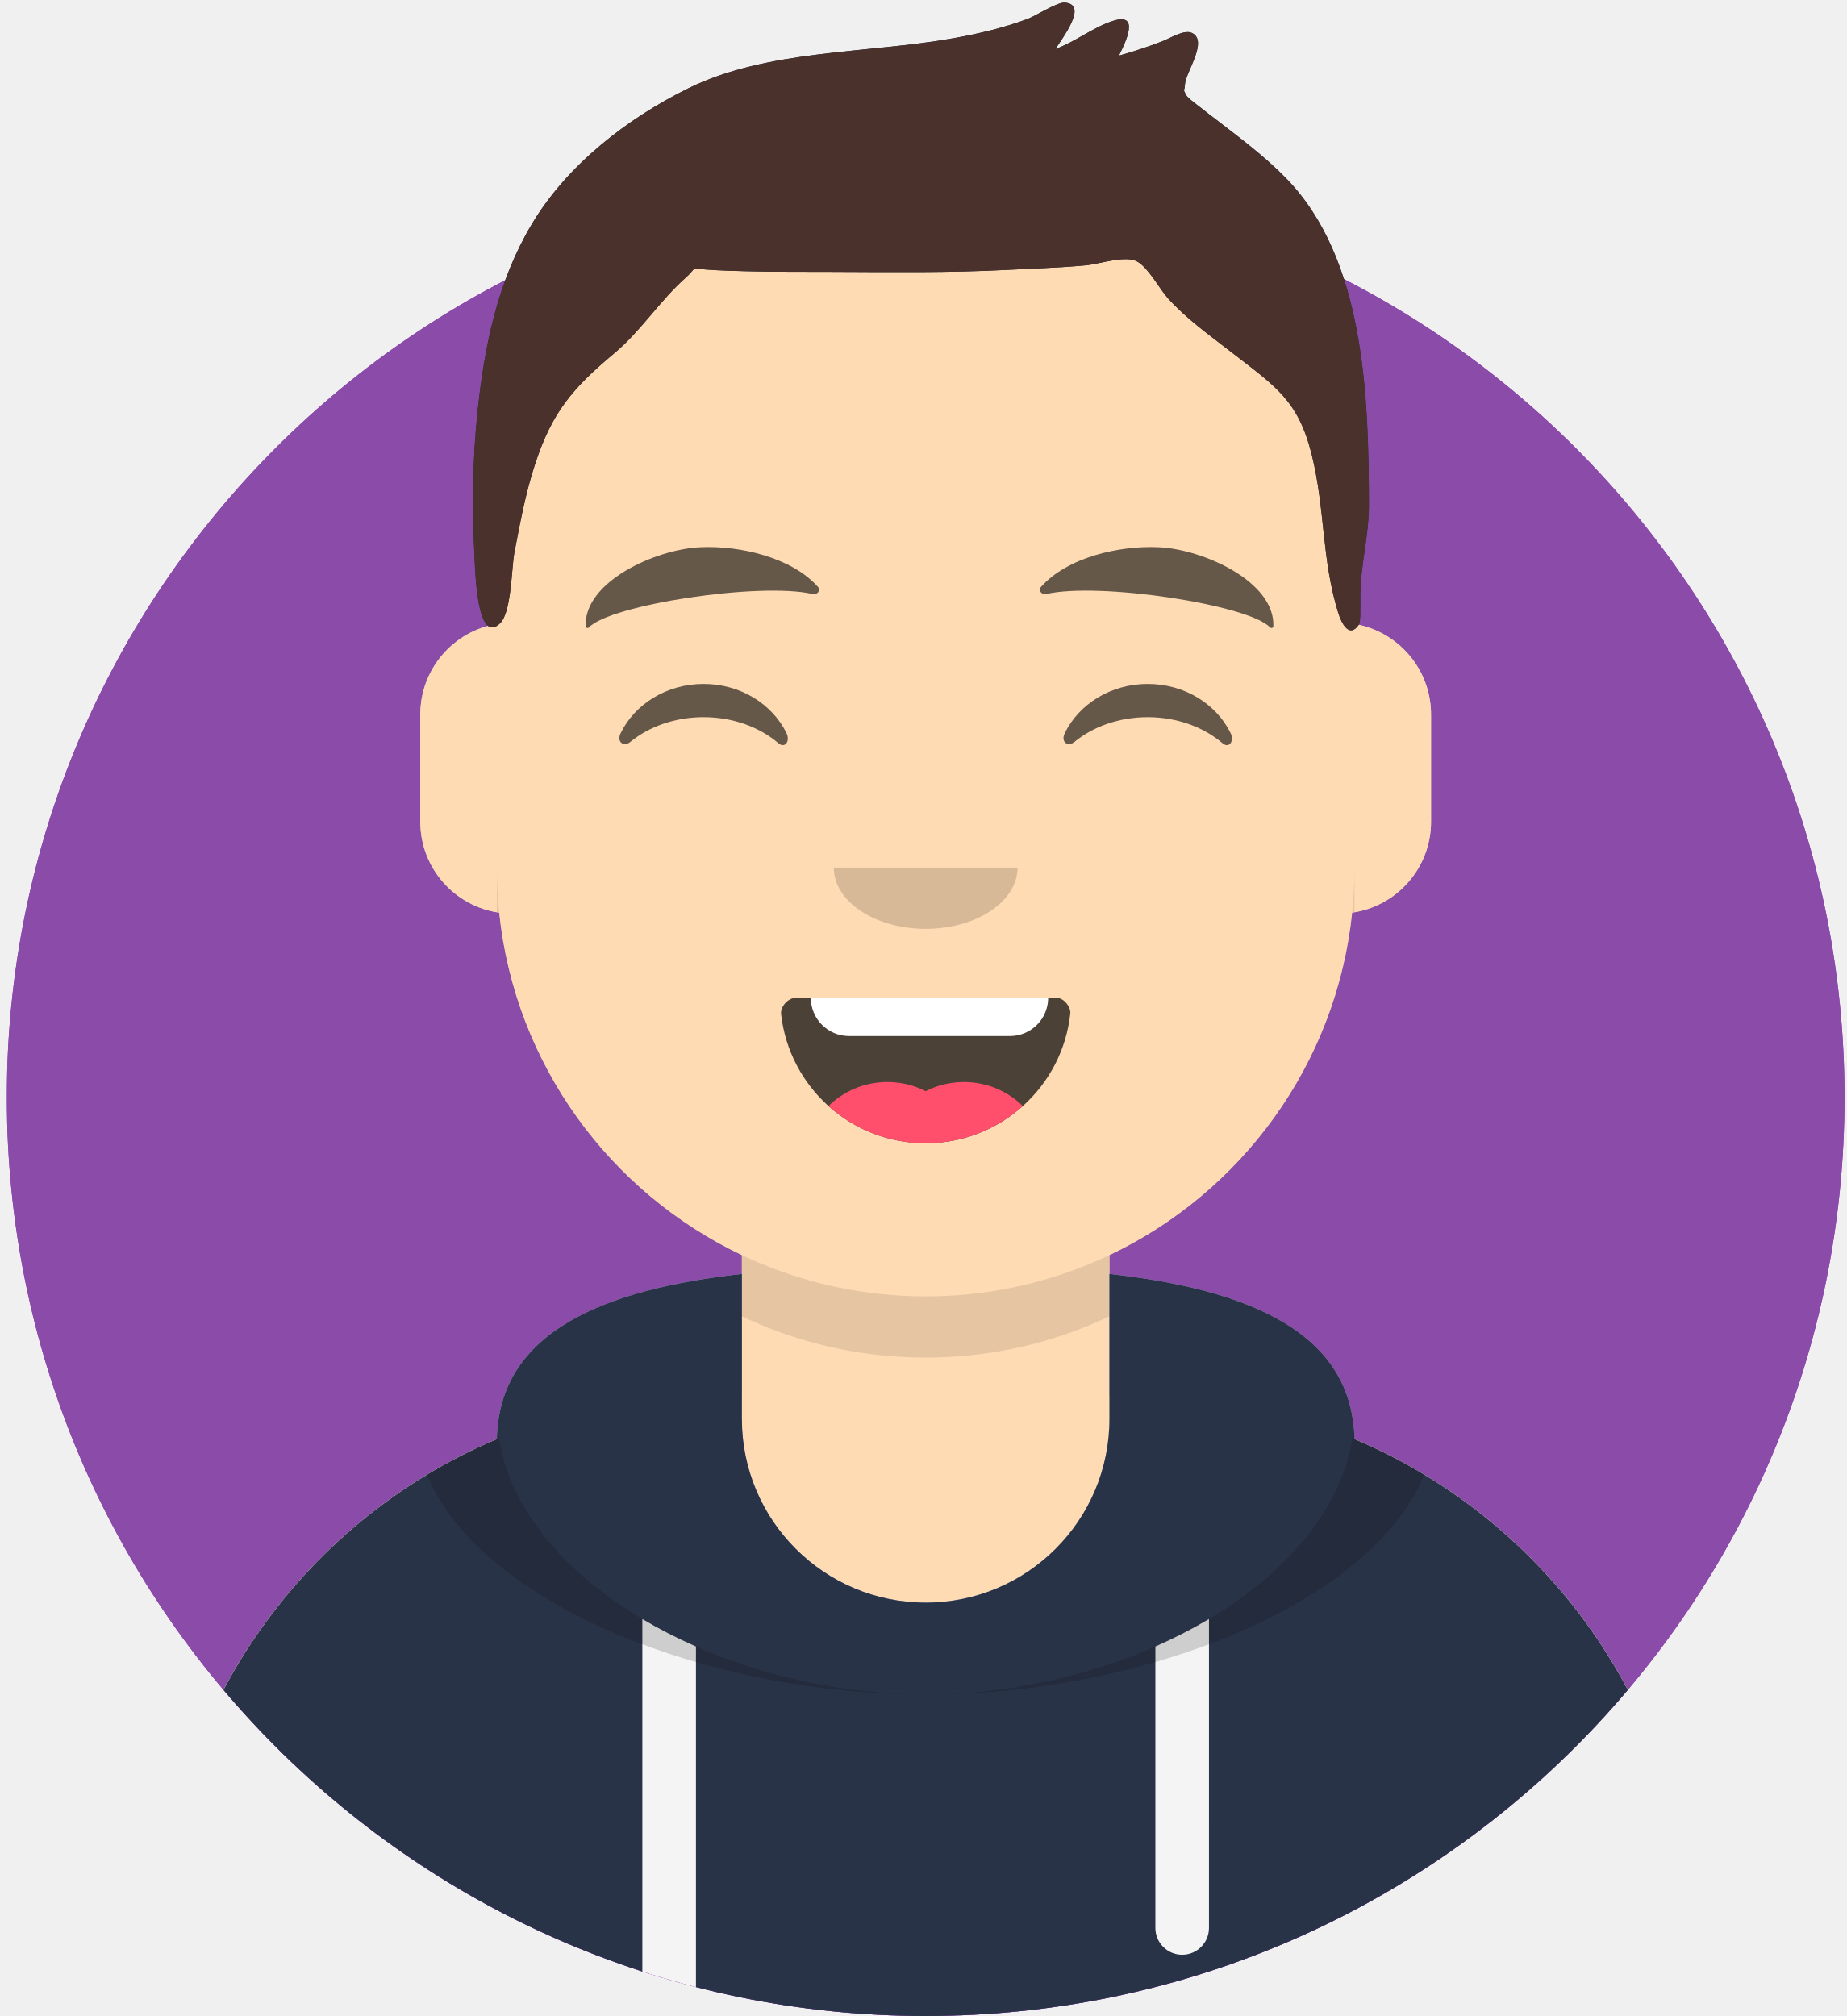
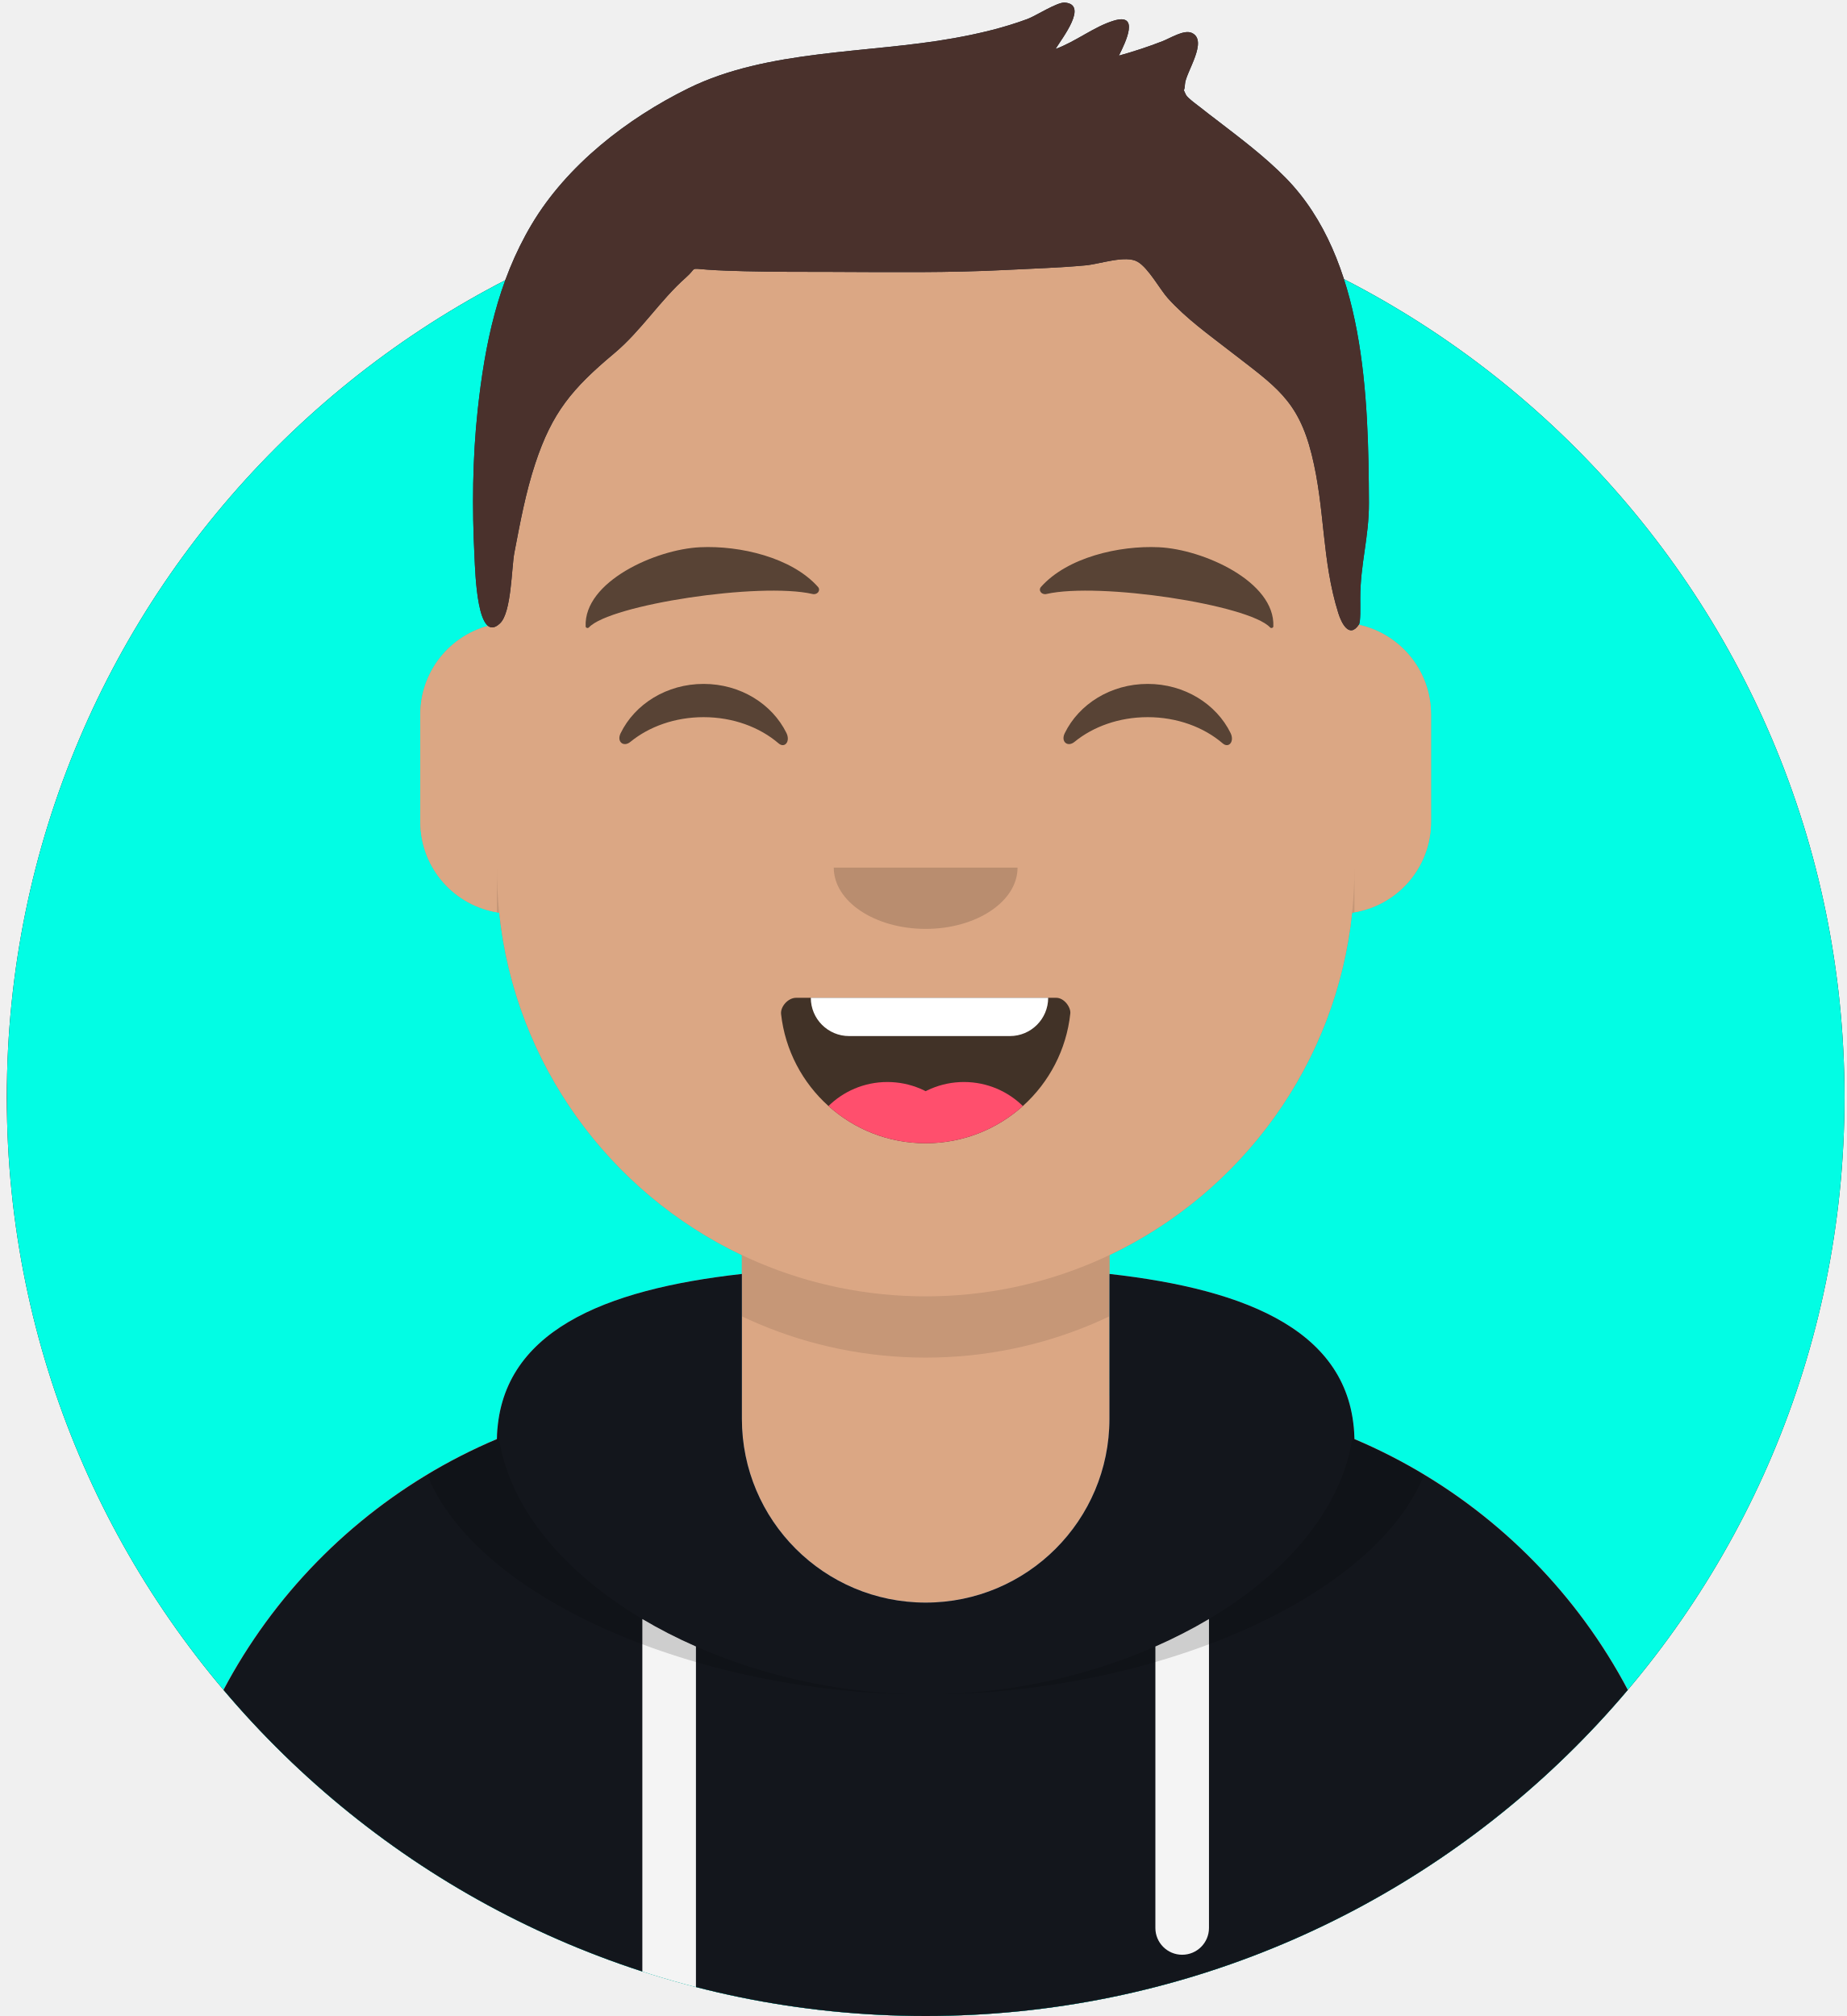
<svg xmlns="http://www.w3.org/2000/svg" xmlns:xlink="http://www.w3.org/1999/xlink" width="217px" height="237px" viewBox="0 0 217 237" version="1.1">
  <defs>
    <circle id="path-1" cx="108" cy="108" r="108" />
    <path d="M-3.19744231e-14,144 L-3.19744231e-14,-1.42108547e-14 L237.6,-1.42108547e-14 L237.6,144 L226.8,144 C226.8,203.647 178.447,252 118.8,252 C59.153,252 10.8,203.647 10.8,144 L10.8,144 L-3.19744231e-14,144 Z" id="path-3" />
    <path d="M90,0 C117.835,-5.11323436e-15 140.4,22.565 140.4,50.4 L140.401,55.949 C145.508,56.807 149.4,61.249 149.4,66.6 L149.4,79.2 C149.4,84.647 145.367,89.152 140.125,89.893 C138.265,107.718 127.114,122.78 111.601,130.149 L111.6,146.7 L115.2,146.7 C150.988,146.7 180,175.712 180,211.5 L180,219.6 L0,219.6 L0,211.5 C-4.38277231e-15,175.712 29.012,146.7 64.8,146.7 L68.4,146.7 L68.4,130.15 C52.886,122.78 41.735,107.718 39.875,89.893 C34.633,89.152 30.6,84.647 30.6,79.2 L30.6,66.6 C30.6,61.249 34.492,56.806 39.6,55.949 L39.6,50.4 C39.6,22.565 62.165,5.11323436e-15 90,0 Z" id="path-5" />
    <path d="M140.401,11.764 C156.691,13.587 169.2,18.597 169.2,31.569 L169.194,31.18 C192.467,41.01 208.8,64.047 208.8,90.9 L208.8,99 L28.8,99 L28.8,90.9 C28.8,64.047 45.133,41.01 68.406,31.18 C68.653,18.496 81.073,13.568 97.2,11.764 L97.2,28.8 C97.2,40.729 106.871,50.4 118.8,50.4 C130.729,50.4 140.4,40.729 140.4,28.8 L140.4,28.8 Z" id="path-7" />
    <path d="M31.606,13.615 C32.558,22.158 39.803,28.8 48.6,28.8 C57.424,28.8 64.687,22.117 65.603,13.536 C65.676,12.845 64.905,11.7 63.938,11.7 C50.534,11.7 40.264,11.7 33.378,11.7 C32.406,11.7 31.511,12.761 31.606,13.615 Z" id="path-9" />
    <rect id="path-11" x="0" y="0" width="237.6" height="252" />
    <path d="M118.135,20.928 C115.651,18.39 112.767,16.236 109.962,14.076 C109.343,13.6 108.715,13.135 108.109,12.641 C107.972,12.528 106.563,11.519 106.394,11.148 C105.988,10.254 106.224,10.95 106.28,9.884 C106.35,8.535 109.1,4.727 107.048,3.854 C106.146,3.47 104.536,4.492 103.67,4.83 C101.977,5.49 100.263,6.054 98.512,6.54 C99.351,4.869 100.95,1.524 97.944,2.419 C95.603,3.116 93.421,4.91 91.068,5.753 C91.847,4.477 94.96,0.523 92.147,0.302 C91.271,0.233 88.724,1.875 87.782,2.226 C84.959,3.275 82.075,3.953 79.111,4.487 C69.033,6.304 57.248,5.786 47.923,10.374 C40.735,13.911 33.636,19.4 29.484,26.389 C25.481,33.125 23.984,40.498 23.146,48.217 C22.532,53.882 22.482,59.738 22.769,65.424 C22.863,67.287 23.073,75.874 25.779,73.273 C27.127,71.978 27.117,66.745 27.457,64.974 C28.133,61.451 28.783,57.911 29.91,54.5 C31.895,48.49 34.238,45.687 39.184,41.547 C42.359,38.89 44.588,35.3 47.625,32.62 C48.99,31.416 47.949,31.542 50.143,31.7 C51.616,31.806 53.097,31.846 54.574,31.885 C57.99,31.974 61.412,31.951 64.829,31.963 C71.711,31.988 78.561,32.085 85.437,31.725 C88.492,31.565 91.556,31.478 94.603,31.195 C96.306,31.038 99.326,29.947 100.728,30.78 C102.01,31.543 103.342,34.034 104.263,35.054 C106.438,37.464 109.032,39.305 111.576,41.282 C116.881,45.403 119.559,46.98 121.17,53.421 C122.775,59.838 122.325,65.791 124.312,72.106 C124.662,73.217 125.586,75.13 126.726,73.415 C126.937,73.096 126.883,71.345 126.883,70.337 C126.883,66.27 127.913,63.218 127.9,59.123 C127.849,46.674 127.447,30.442 118.135,20.928 Z" id="path-13" />
  </defs>
  <g id="Website" stroke="none" stroke-width="1" fill="none" fill-rule="evenodd">
    <g id="mf-avatar" transform="translate(-10, -15)">
      <g id="Circle" transform="translate(10.8, 36)">
        <mask id="mask-2" fill="white">
          <use xlink:href="#path-1" />
        </mask>
-         <use id="Circle-Background" fill="#972dc2" xlink:href="#path-1" />
-         <g id="🖍-Circle-Color" mask="url(#mask-2)" fill="#8a4ca8">
+         <use id="Circle-Background" fill="#212022" xlink:href="#path-1" />
+         <g id="🖍-Circle-Color" mask="url(#mask-2)" fill="#02fde4">
          <rect id="🖍Color" x="0" y="0" width="216.445" height="216" />
        </g>
      </g>
      <mask id="mask-4" fill="white">
        <use xlink:href="#path-3" />
      </mask>
      <g id="Mask" />
      <g id="Avataaar" mask="url(#mask-4)">
        <g id="Body" transform="translate(28.8, 32.4)">
          <mask id="mask-6" fill="white">
            <use xlink:href="#path-5" />
          </mask>
-           <use fill="#D0C6AC" xlink:href="#path-5" />
-           <g id="Skin/👶🏻-05-Pale" mask="url(#mask-6)" fill="#FFDBB4">
+           <use fill="#c49372" xlink:href="#path-5" />
+           <g id="Skin/👶🏻-05-Pale" mask="url(#mask-6)" fill="#dba784">
            <g transform="translate(-28.8, 0)" id="Color">
              <rect x="0" y="0" width="238.384" height="220.355" />
            </g>
          </g>
          <path d="M39.6,84.6 C39.6,112.435 62.165,135 90,135 C117.835,135 140.4,112.435 140.4,84.6 L140.4,84.6 L140.4,91.8 C140.4,119.635 117.835,142.2 90,142.2 C62.165,142.2 39.6,119.635 39.6,91.8 Z" id="Neck-Shadow" fill-opacity="0.1" fill="#000000" mask="url(#mask-6)" />
        </g>
        <g id="Clothing/Hoodie" transform="translate(0, 153)">
          <mask id="mask-8" fill="white">
            <use xlink:href="#path-7" />
          </mask>
          <use id="Hoodie" fill="#B7C1DB" fill-rule="evenodd" xlink:href="#path-7" />
-           <g id="Color/Palette/Slate" mask="url(#mask-8)" fill="#293347" fill-rule="evenodd">
+           <g id="Color/Palette/Slate" mask="url(#mask-8)" fill="#13161c" fill-rule="evenodd">
            <rect id="🖍Color" x="0" y="0" width="238.491" height="99" />
          </g>
          <path d="M91.8,55.565 L91.8,99 L85.5,99 L85.499,52.335 C87.483,53.514 89.592,54.594 91.8,55.565 Z M152.101,52.334 L152.1,88.65 C152.1,90.39 150.69,91.8 148.95,91.8 C147.21,91.8 145.8,90.39 145.8,88.65 L145.801,55.565 C148.009,54.594 150.118,53.513 152.101,52.334 Z" id="Straps" fill="#F4F4F4" fill-rule="evenodd" mask="url(#mask-8)" />
          <path d="M155.733,11.451 C169.28,14.013 178.65,19.118 178.65,29.077 C178.65,46.818 148.916,61.2 118.8,61.2 C88.684,61.2 58.95,46.818 58.95,29.077 C58.95,19.118 68.32,14.013 81.867,11.451 C73.689,14.466 68.4,19.534 68.4,27.969 C68.4,46.322 93.439,61.2 118.8,61.2 C144.161,61.2 169.2,46.322 169.2,27.969 C169.2,19.71 164.13,14.679 156.241,11.642 Z" id="Shadow" fill-opacity="0.16" fill="#000000" fill-rule="evenodd" mask="url(#mask-8)" />
        </g>
        <g id="Face" transform="translate(68.4, 73.8)">
          <g id="Mouth/Smile" transform="translate(1.8, 46.8)">
            <mask id="mask-10" fill="white">
              <use xlink:href="#path-9" />
            </mask>
            <use id="Mouth" fill-opacity="0.7" fill="#000000" fill-rule="evenodd" xlink:href="#path-9" />
            <path d="M39.6,1.8 L58.5,1.8 C60.985,1.8 63,3.815 63,6.3 L63,11.7 C63,14.185 60.985,16.2 58.5,16.2 L39.6,16.2 C37.115,16.2 35.1,14.185 35.1,11.7 L35.1,6.3 C35.1,3.815 37.115,1.8 39.6,1.8 Z" id="Teeth" fill="#FFFFFF" fill-rule="evenodd" mask="url(#mask-10)" />
            <g id="Tongue" stroke-width="1" fill-rule="evenodd" mask="url(#mask-10)" fill="#FF4F6D">
              <g transform="translate(34.2, 21.6)">
                <circle cx="9.9" cy="9.9" r="9.9" />
                <circle cx="18.9" cy="9.9" r="9.9" />
              </g>
            </g>
          </g>
          <g id="Nose/Default" transform="translate(25.2, 36)" fill="#000000" fill-opacity="0.16">
            <path d="M14.4,7.2 C14.4,11.176 19.235,14.4 25.2,14.4 L25.2,14.4 C31.165,14.4 36,11.176 36,7.2" id="Nose" />
          </g>
          <g id="Eyes/Happy-😁" transform="translate(0, 7.2)" fill="#000000" fill-opacity="0.6">
            <path d="M14.544,20.203 C16.206,16.784 19.948,14.4 24.298,14.4 C28.632,14.4 32.363,16.767 34.034,20.166 C34.53,21.176 33.824,22.003 33.112,21.39 C30.906,19.494 27.773,18.309 24.298,18.309 C20.931,18.309 17.886,19.421 15.694,21.214 C14.892,21.87 14.058,21.203 14.544,20.203 Z" id="Squint" />
            <path d="M66.744,20.203 C68.406,16.784 72.148,14.4 76.498,14.4 C80.832,14.4 84.563,16.767 86.234,20.166 C86.73,21.176 86.024,22.003 85.312,21.39 C83.106,19.494 79.973,18.309 76.498,18.309 C73.131,18.309 70.086,19.421 67.894,21.214 C67.092,21.87 66.258,21.203 66.744,20.203 Z" id="Squint" />
          </g>
          <g id="Eyebrow/Natural/Default-Natural" fill="#000000" fill-opacity="0.6">
            <path d="M23.435,5.589 C18.25,6.285 10.164,10.805 10.84,16.036 C10.862,16.207 11.121,16.261 11.233,16.118 C13.471,13.248 30.774,9.033 37.075,9.913 C37.652,9.994 38.032,9.399 37.639,9.027 C34.269,5.845 28.08,4.961 23.435,5.589" id="Eyebrow" transform="translate(24.3, 10.8) rotate(5) translate(-24.3, -10.8) " />
            <path d="M76.535,5.589 C71.35,6.285 63.264,10.805 63.94,16.036 C63.962,16.207 64.221,16.261 64.333,16.118 C66.571,13.248 83.874,9.033 90.175,9.913 C90.752,9.994 91.132,9.399 90.739,9.027 C87.369,5.845 81.18,4.961 76.535,5.589" id="Eyebrow" transform="translate(77.4, 10.8) scale(-1, 1) rotate(5) translate(-77.4, -10.8) " />
          </g>
        </g>
        <g id="Top">
          <mask id="mask-12" fill="white">
            <use xlink:href="#path-11" />
          </mask>
          <g id="Mask" />
          <g mask="url(#mask-12)">
            <g transform="translate(43, 15)">
              <mask id="mask-14" fill="white">
                <use xlink:href="#path-13" />
              </mask>
              <use id="Short-Hair" stroke="none" fill="#1F3140" fill-rule="evenodd" xlink:href="#path-13" />
              <g id="Color/Hair/Brown-Dark" stroke="none" fill="none" mask="url(#mask-14)" fill-rule="evenodd">
                <g transform="translate(-43.1, -15)" fill="#4A312C" id="Color">
                  <rect x="0" y="0" width="239.107" height="252.406" />
                </g>
              </g>
            </g>
          </g>
        </g>
      </g>
    </g>
  </g>
</svg>
